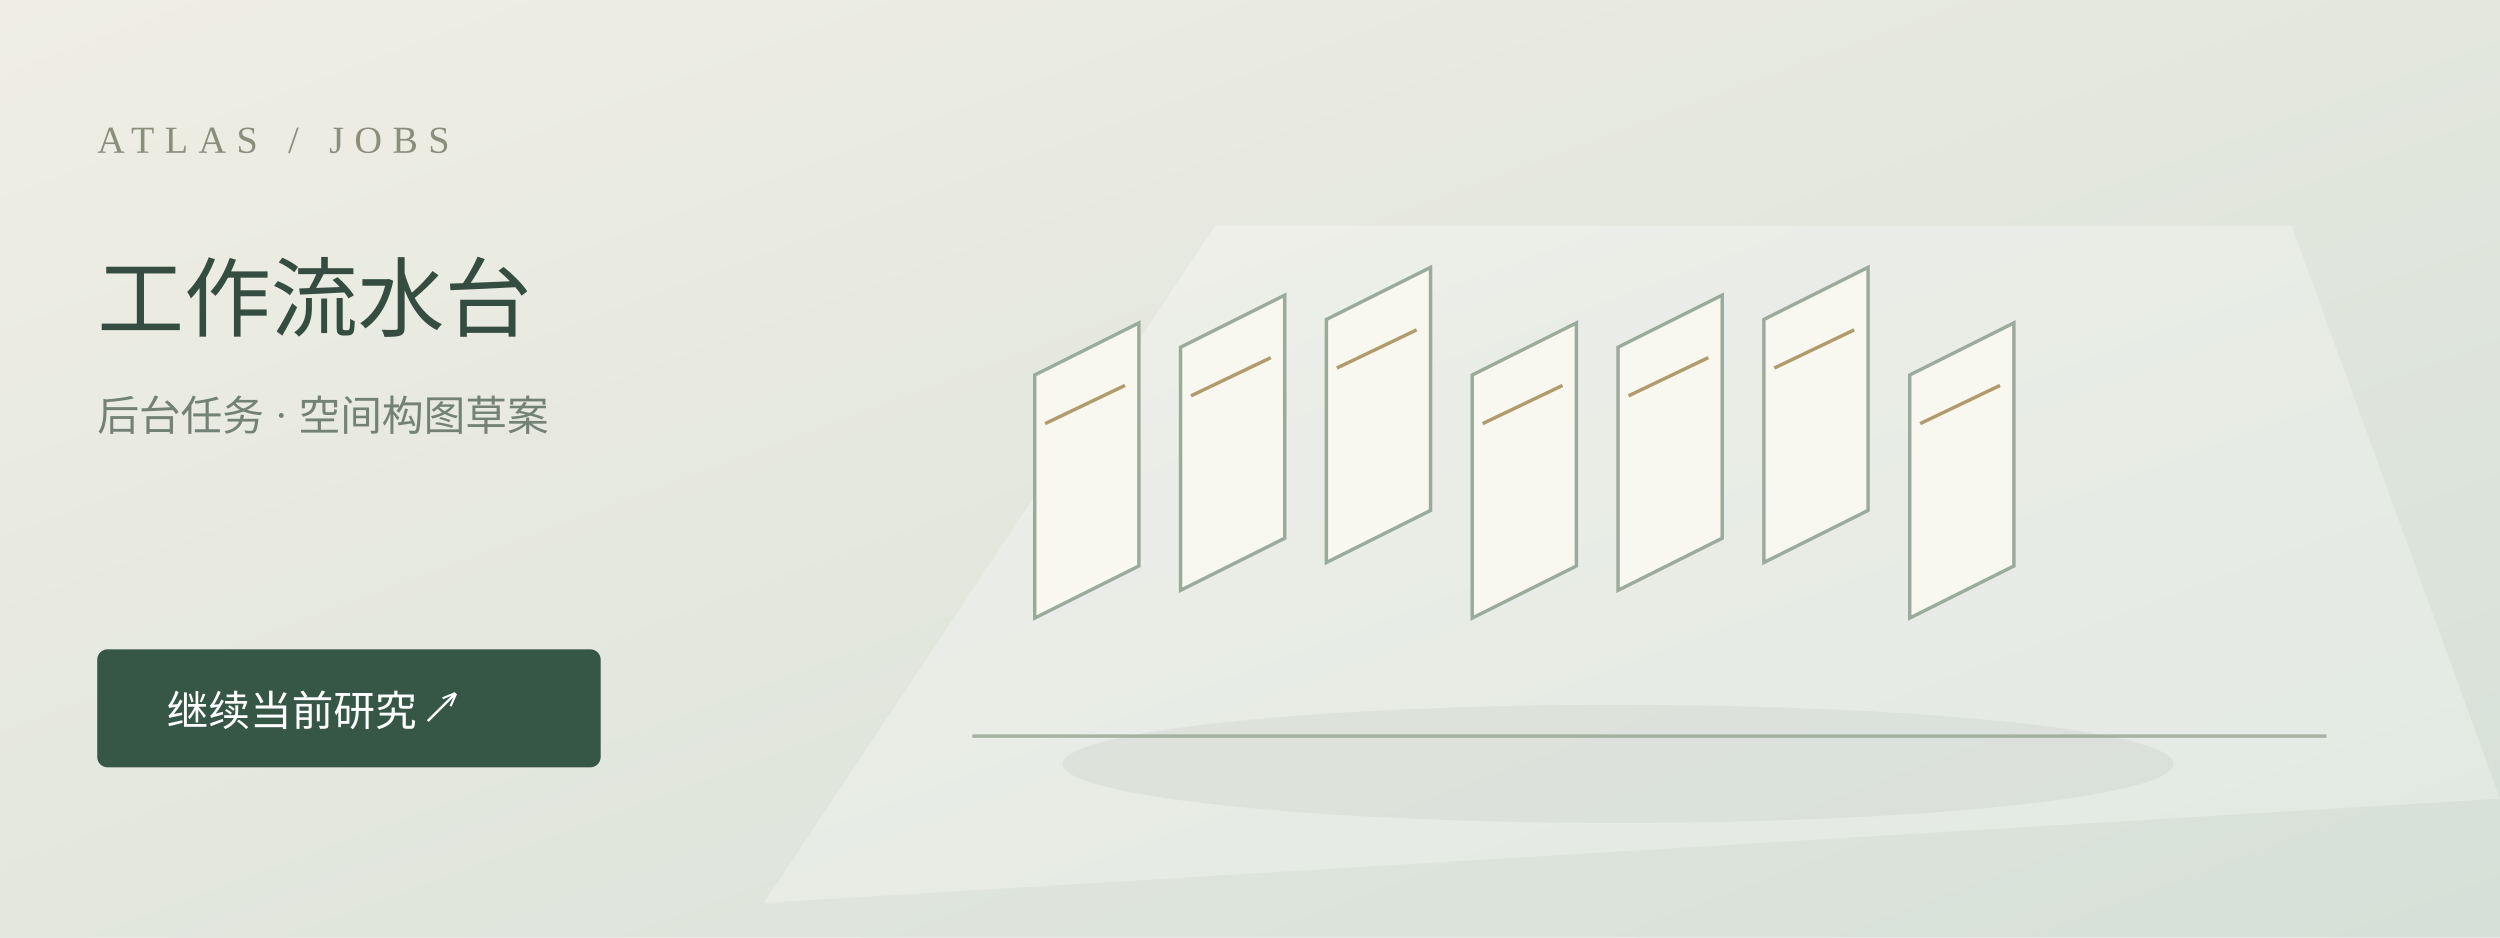
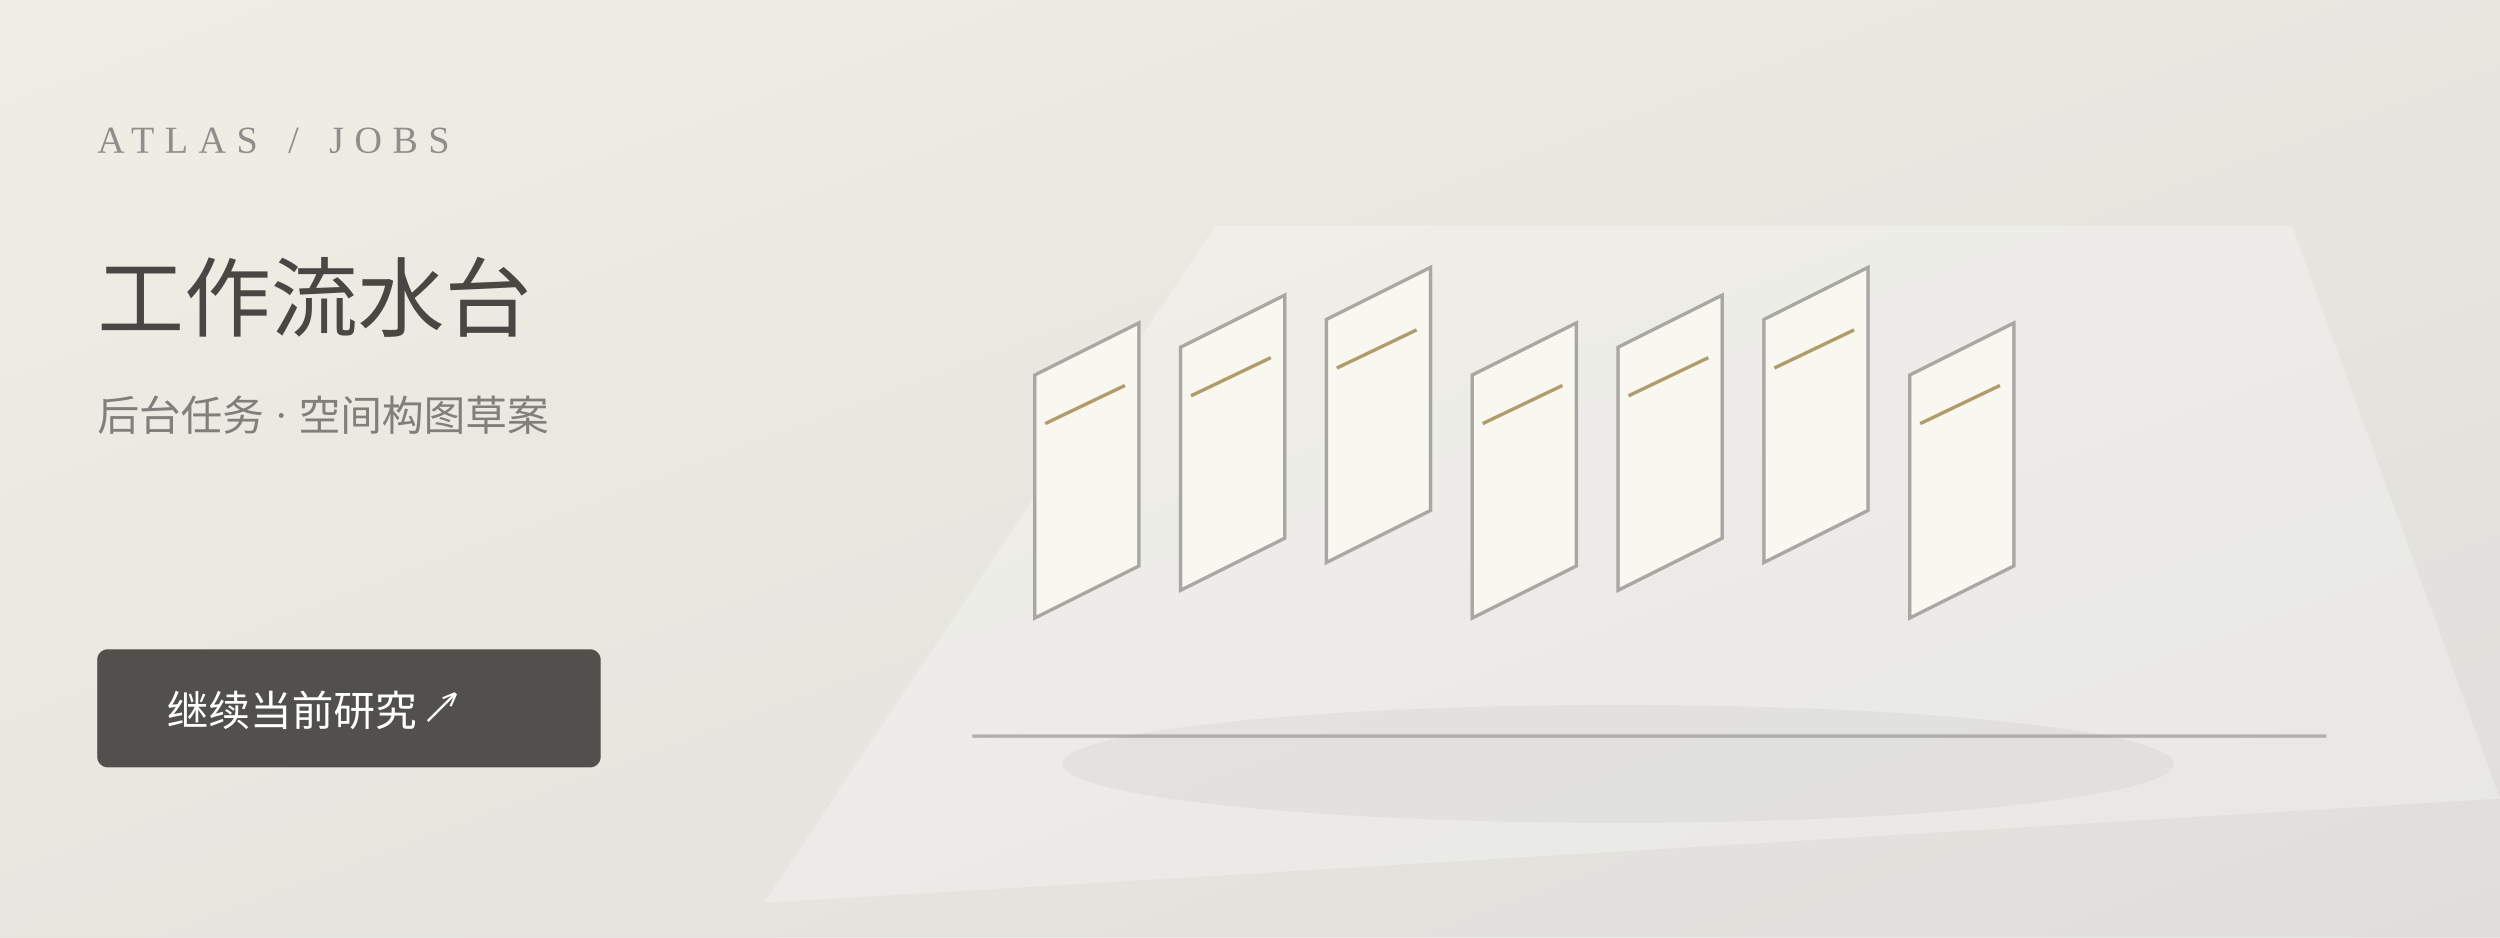
<svg xmlns="http://www.w3.org/2000/svg" viewBox="0 0 720 270">
  <defs>
    <linearGradient id="g7" x2="1" y2="1">
      <stop stop-color="#f0eee4" />
-       <stop offset="1" stop-color="#d6e0d8" />
+       <stop offset="1" stop-color="#dfdedb" />
    </linearGradient>
  </defs>
  <rect width="720" height="270" fill="url(#g7)" />
  <path d="M220 260L350 65H660L720 230" fill="#ffffff44" />
-   <path d="M280 212h390" stroke="#a8b3a3" />
-   <ellipse cx="466" cy="220" rx="160" ry="17" fill="#8c9d891b" />
-   <path d="M298 178l30 -15v-70l-30 15z" fill="#f9f8f0" stroke="#9bab9b" />
+   <path d="M280 212h390" stroke="#b2b1ae" />
+   <ellipse cx="466" cy="220" rx="160" ry="17" fill="#9a99961b" />
+   <path d="M298 178l30 -15v-70l-30 15z" fill="#f9f8f0" stroke="#a8a7a4" />
  <path d="M301 122l23 -11" stroke="#b19b6b" />
-   <path d="M340 170l30 -15v-70l-30 15z" fill="#f9f8f0" stroke="#9bab9b" />
+   <path d="M340 170l30 -15v-70l-30 15z" fill="#f9f8f0" stroke="#a8a7a4" />
  <path d="M343 114l23 -11" stroke="#b19b6b" />
-   <path d="M382 162l30 -15v-70l-30 15z" fill="#f9f8f0" stroke="#9bab9b" />
+   <path d="M382 162l30 -15v-70l-30 15z" fill="#f9f8f0" stroke="#a8a7a4" />
  <path d="M385 106l23 -11" stroke="#b19b6b" />
-   <path d="M424 178l30 -15v-70l-30 15z" fill="#f9f8f0" stroke="#9bab9b" />
+   <path d="M424 178l30 -15v-70l-30 15z" fill="#f9f8f0" stroke="#a8a7a4" />
  <path d="M427 122l23 -11" stroke="#b19b6b" />
-   <path d="M466 170l30 -15v-70l-30 15z" fill="#f9f8f0" stroke="#9bab9b" />
+   <path d="M466 170l30 -15v-70l-30 15z" fill="#f9f8f0" stroke="#a8a7a4" />
  <path d="M469 114l23 -11" stroke="#b19b6b" />
-   <path d="M508 162l30 -15v-70l-30 15z" fill="#f9f8f0" stroke="#9bab9b" />
+   <path d="M508 162l30 -15v-70l-30 15z" fill="#f9f8f0" stroke="#a8a7a4" />
  <path d="M511 106l23 -11" stroke="#b19b6b" />
-   <path d="M550 178l30 -15v-70l-30 15z" fill="#f9f8f0" stroke="#9bab9b" />
+   <path d="M550 178l30 -15v-70l-30 15z" fill="#f9f8f0" stroke="#a8a7a4" />
  <path d="M553 122l23 -11" stroke="#b19b6b" />
-   <text x="28" y="44" fill="#8a8f7c" font-size="11" letter-spacing="3">ATLAS / JOBS</text>
-   <text x="28" y="95" fill="#354c40" font-size="25">工作流水台</text>
-   <text x="28" y="124" fill="#748276" font-size="12">后台任务 · 空间构图草案</text>
-   <rect x="28" y="187" width="145" height="34" rx="3" fill="#365746" />
+   <text x="28" y="44" fill="#8f8e8b" font-size="11" letter-spacing="3">ATLAS / JOBS</text>
+   <text x="28" y="95" fill="#484744" font-size="25">工作流水台</text>
+   <text x="28" y="124" fill="#807f7c" font-size="12">后台任务 · 空间构图草案</text>
+   <rect x="28" y="187" width="145" height="34" rx="3" fill="#51504d" />
  <text x="48" y="209" fill="white" font-size="12">继续当前研究  ↗</text>
</svg>
